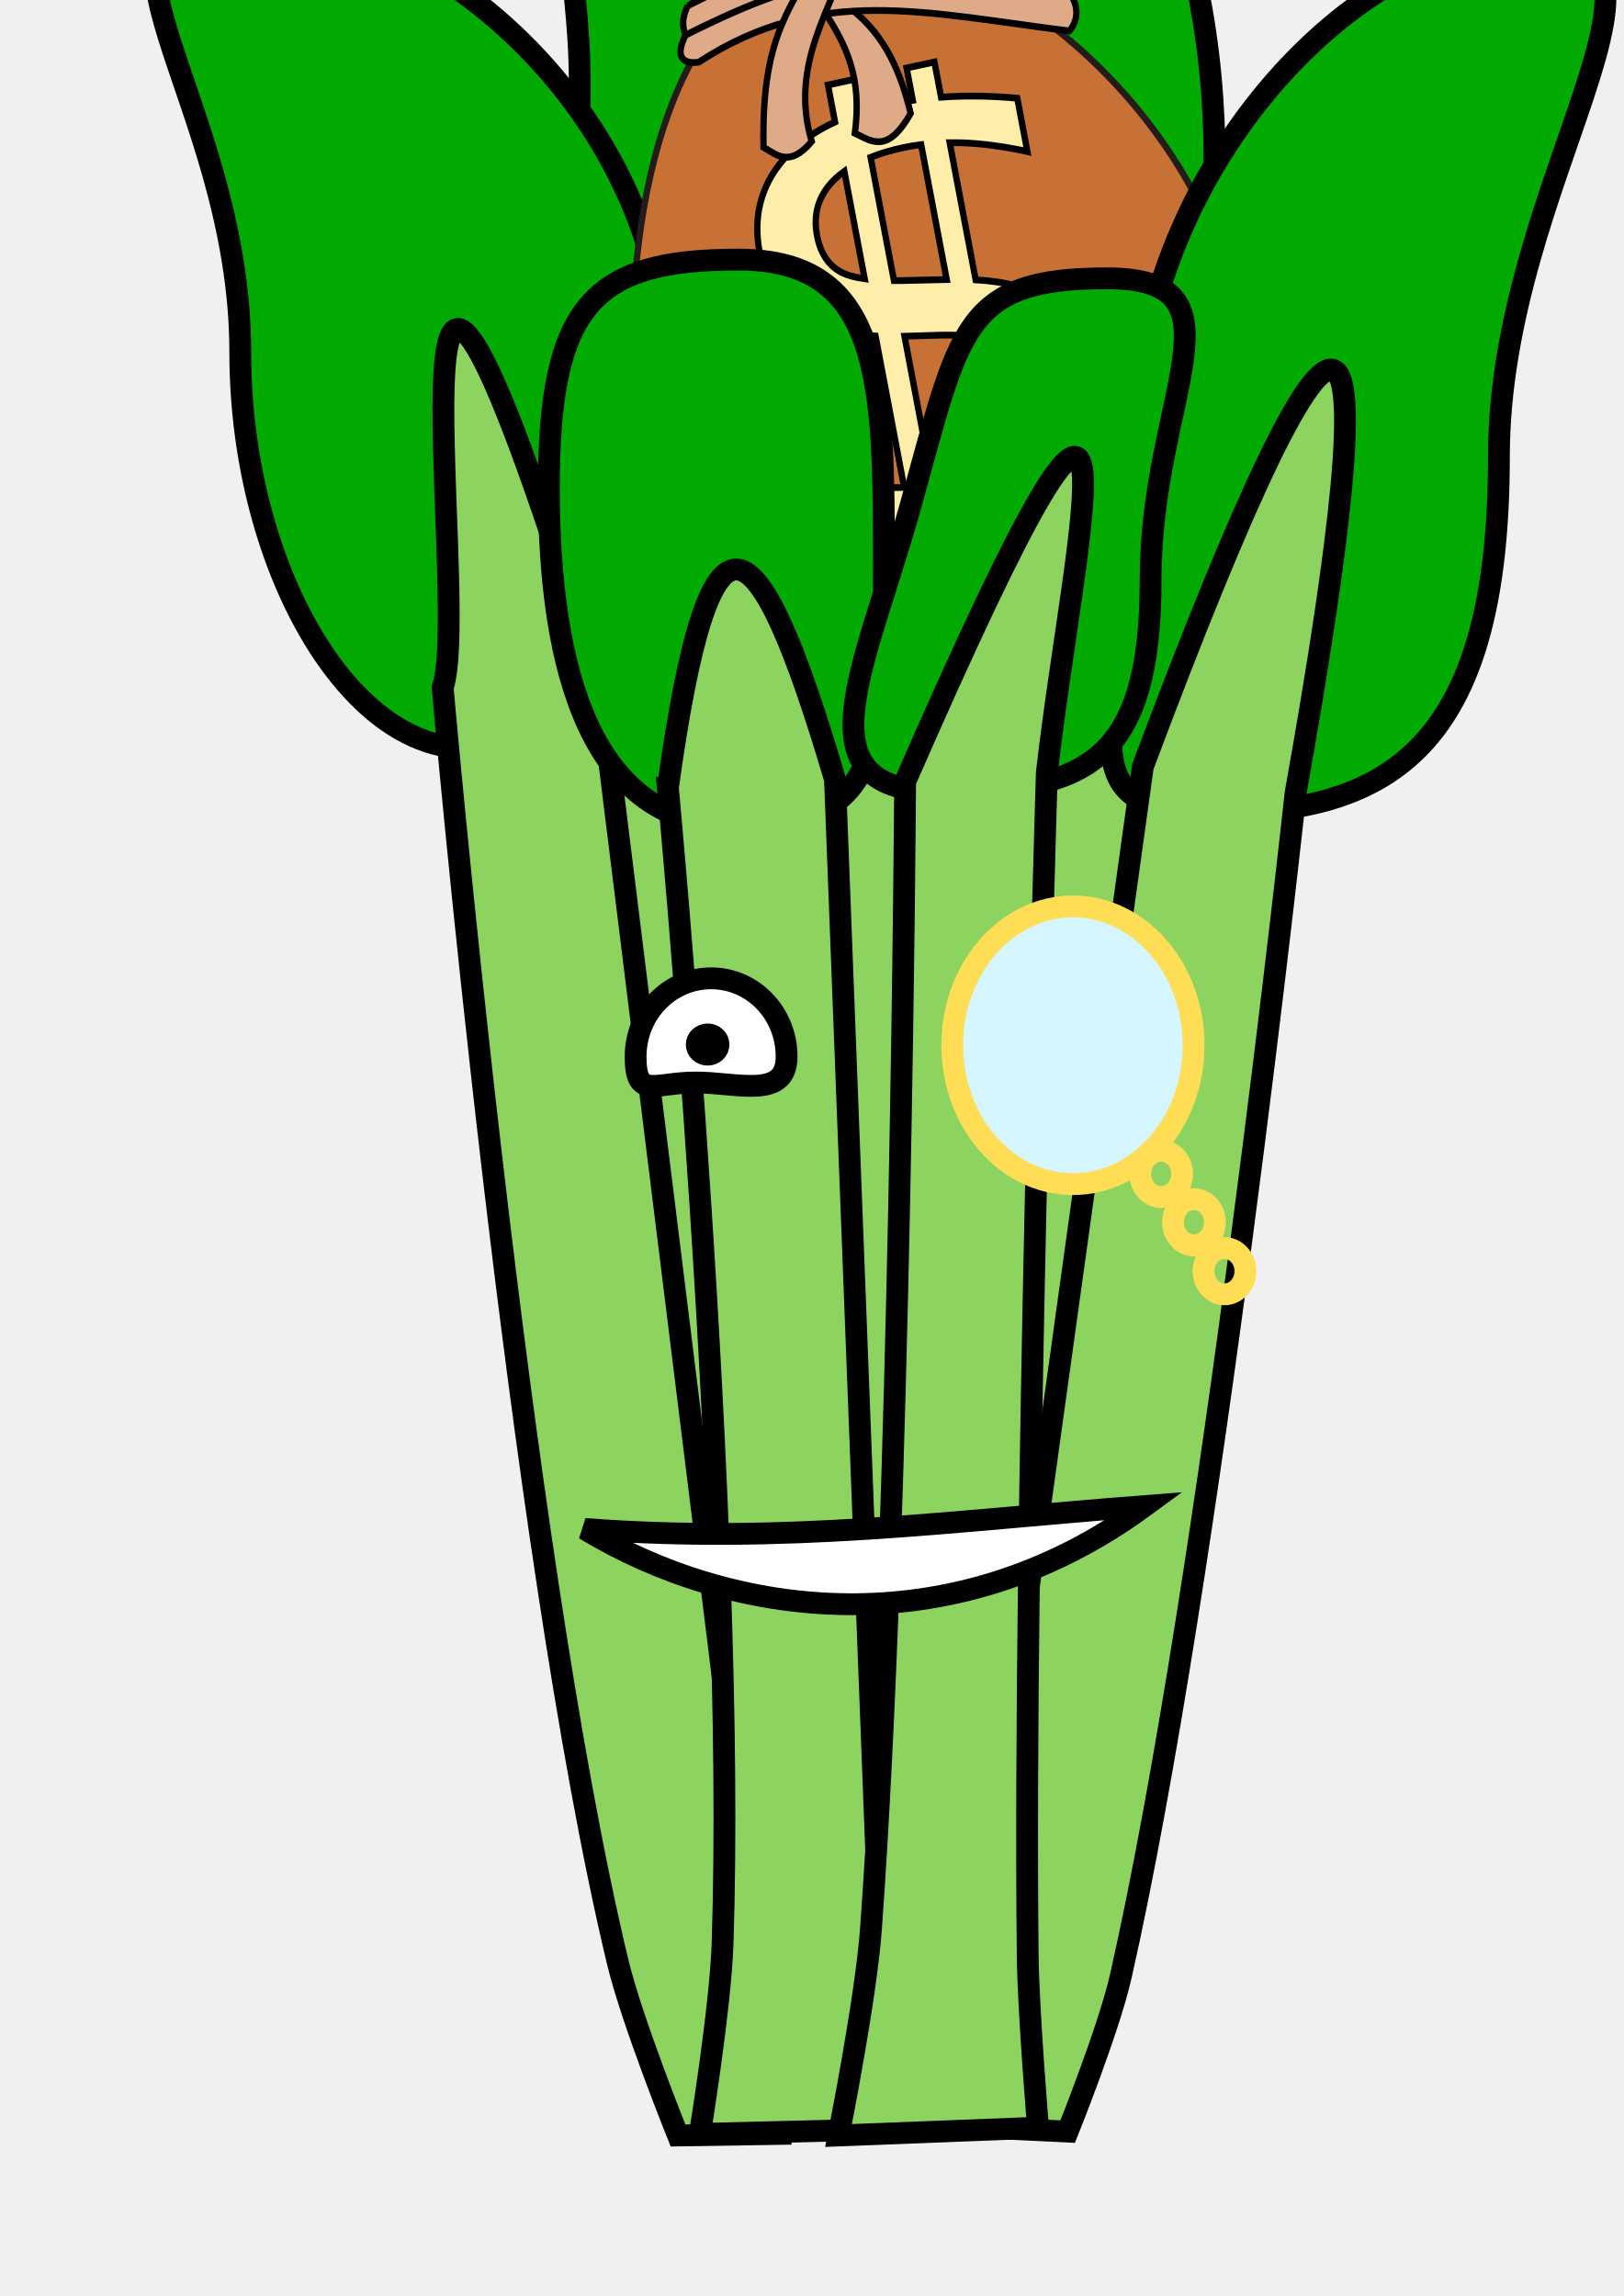
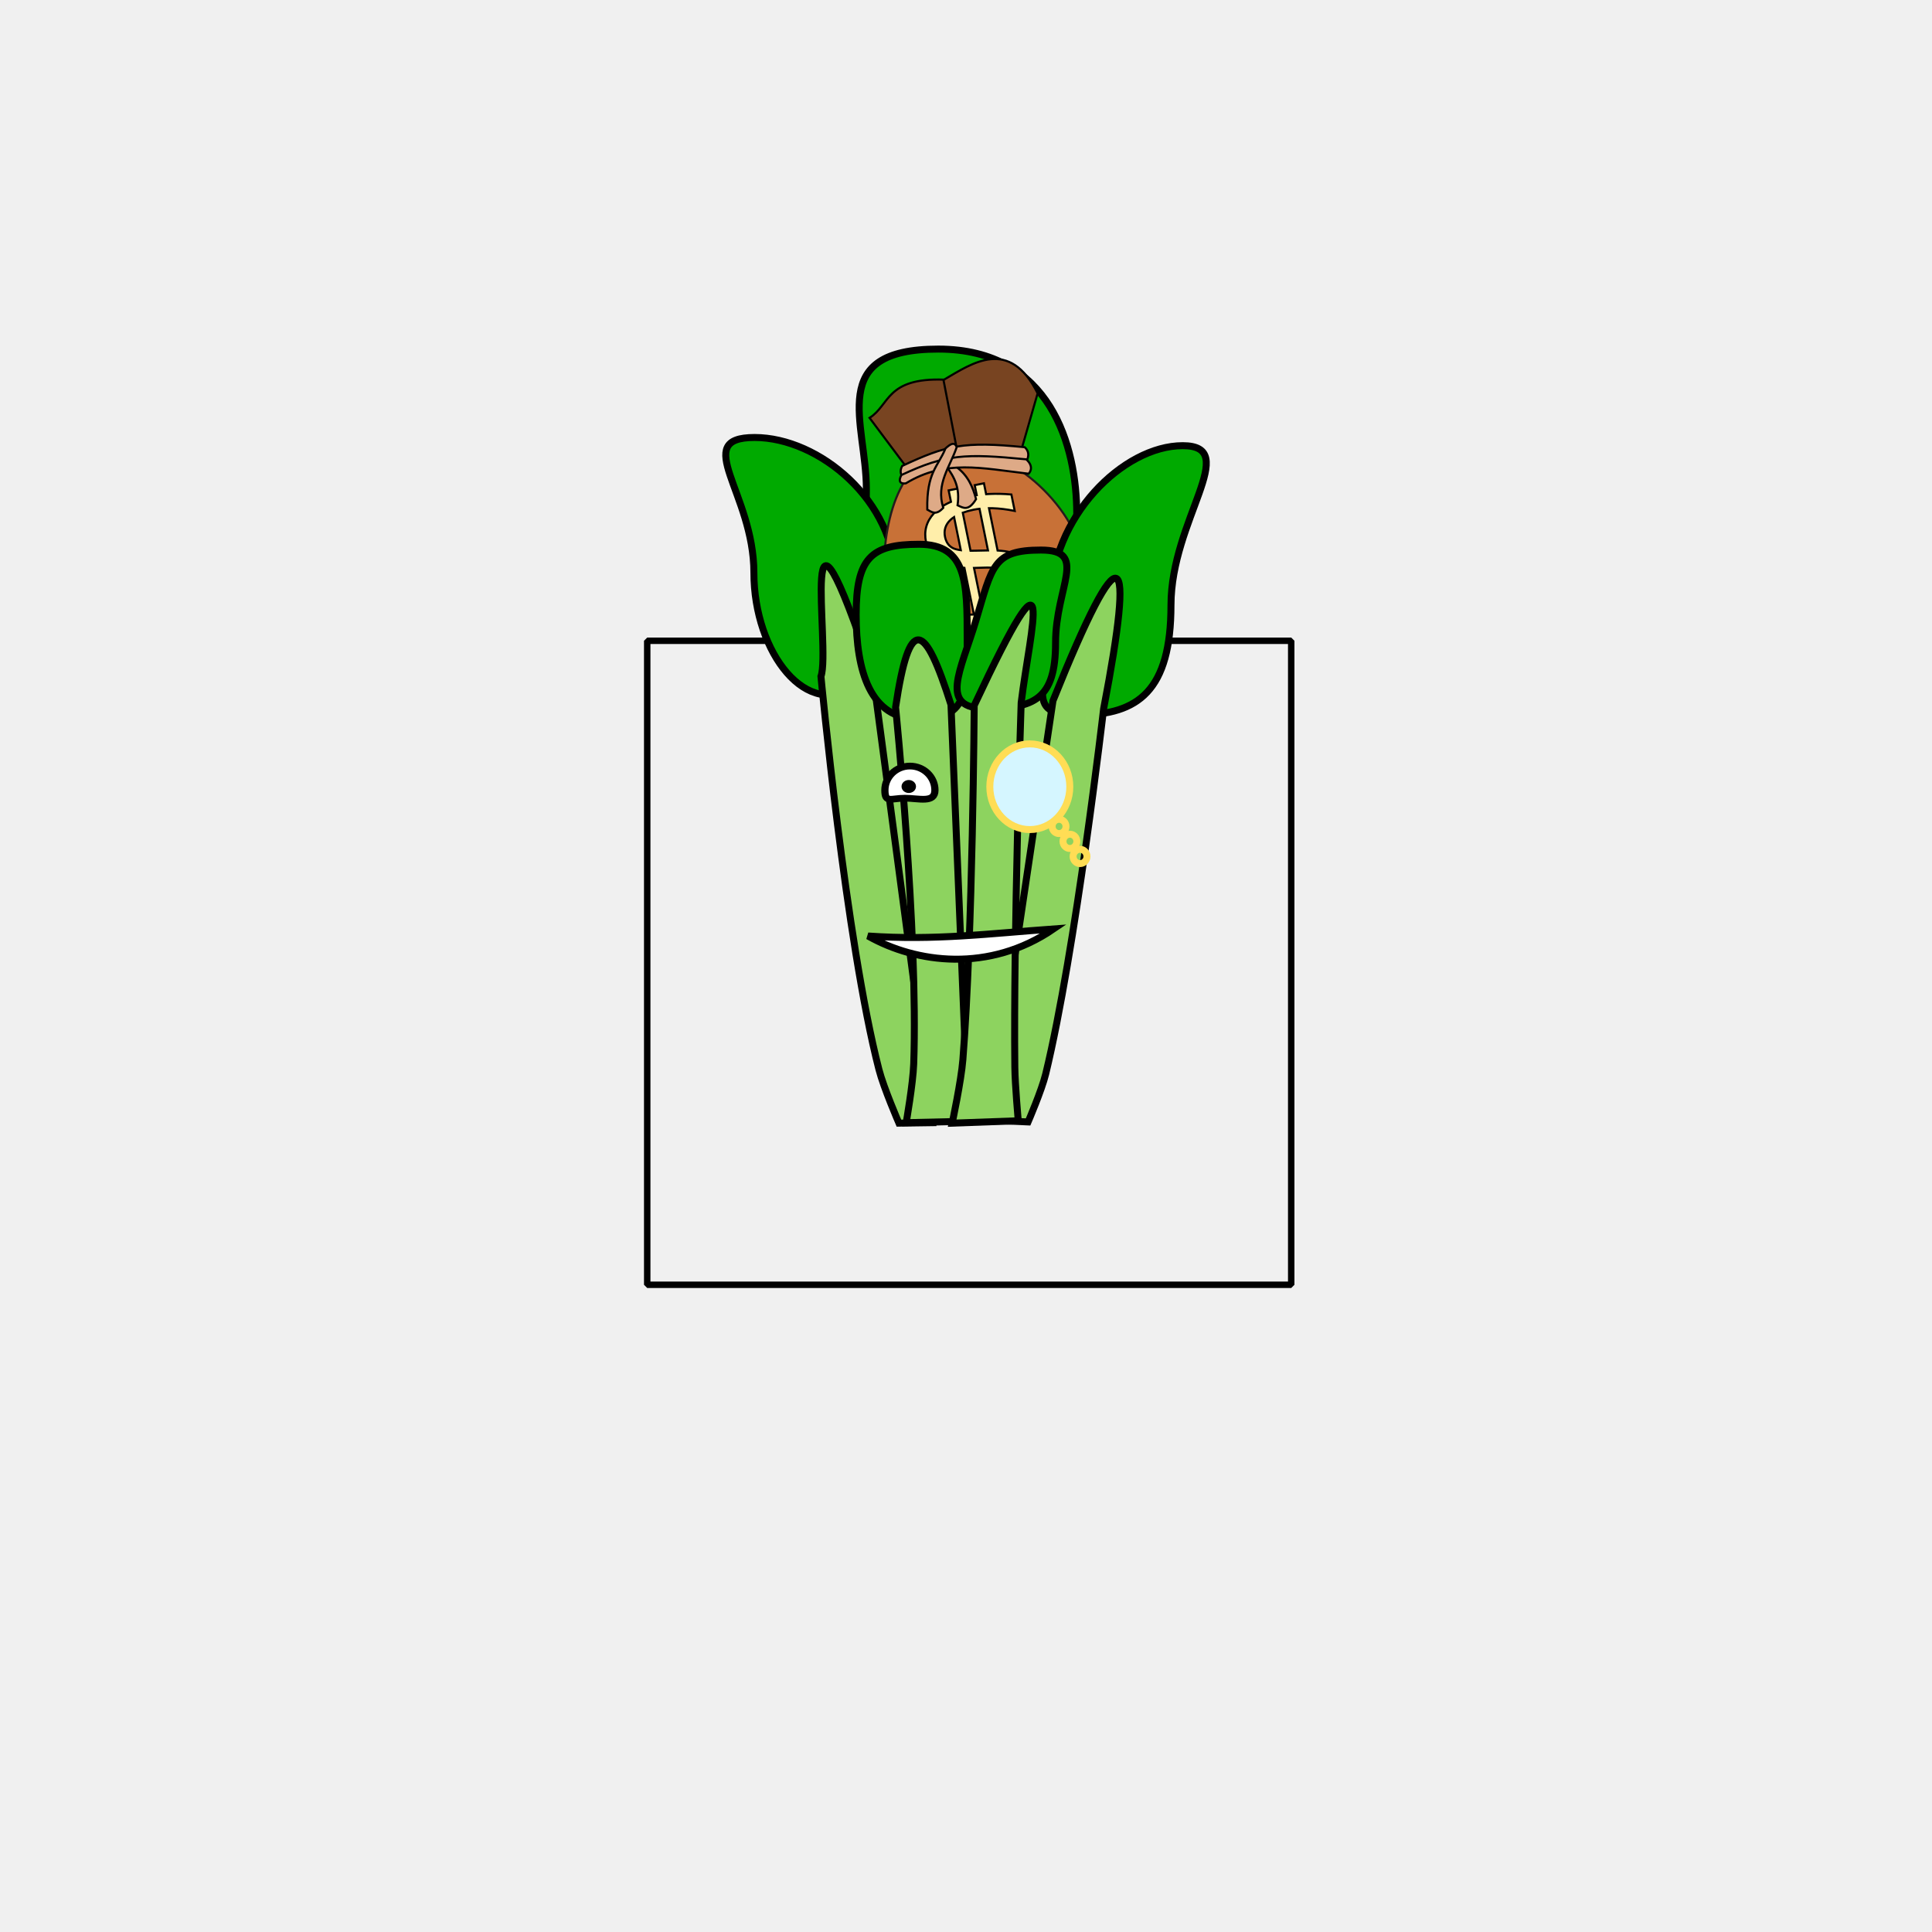
- <svg xmlns="http://www.w3.org/2000/svg" width="210mm" height="297mm" viewBox="0 0 744.094 1052.362" id="svg4166" version="1.1">
+ <svg xmlns="http://www.w3.org/2000/svg" width="300" height="300" viewBox="0 0 300 300" id="svg4166" version="1.1">
  <defs id="defs4168" />
-   <g id="layer1">
-     <path style="fill:#8dd35f;fill-rule:evenodd;stroke:#000000;stroke-width:1px;stroke-linecap:butt;stroke-linejoin:miter;stroke-opacity:1;fill-opacity:1" d="m 233.345,266.464 335.371,36.365 -73.741,482.853 -174.756,-8.081 z" id="path4868" />
-     <path style="fill:#00aa00;fill-opacity:1;stroke:#000000;stroke-width:10;stroke-linejoin:bevel;stroke-miterlimit:4;stroke-dasharray:none;stroke-opacity:1" d="m 556.594,73.524 c 0,98.747 4.913,75.761 -151.018,75.761 -155.931,0 -139.906,-13.38 -139.906,-112.127 0,-98.747 -56.431,-208.091 99.5,-208.091 155.931,0 191.424,145.71 191.424,244.457 z" id="path4835" />
-     <path style="fill:#00aa00;fill-opacity:1;stroke:#000000;stroke-width:10;stroke-linejoin:bevel;stroke-miterlimit:4;stroke-dasharray:none;stroke-opacity:1" d="m 306.076,173.529 c 0,118.831 -2.02,112.632 -52.528,153.543 -69.363,56.184 -143.442,-46.834 -143.442,-165.665 0,-118.831 -88.253,-201.02 1.01,-201.02 89.263,0 194.959,94.311 194.959,213.142 z" id="path4829" />
-     <path style="fill:#c6e9af;fill-rule:evenodd;stroke:#000000;stroke-width:1px;stroke-linecap:butt;stroke-linejoin:miter;stroke-opacity:1" d="m 288.571,918.791 c 28.752,16.35 45.693,9.936 62.5,6.071 l 5.714,53.571 -46.071,1.071 z" id="path4722" />
-     <path style="fill:#c6e9af;fill-rule:evenodd;stroke:#000000;stroke-width:1px;stroke-linecap:butt;stroke-linejoin:miter;stroke-opacity:1" d="m 329.286,913.076 c 30.913,6.541 57.776,1.549 83.929,-12.857 l 0,75.714 -92.143,2.143 z" id="path4724" />
-     <path style="fill:#c6e9af;fill-rule:evenodd;stroke:#000000;stroke-width:1px;stroke-linecap:butt;stroke-linejoin:miter;stroke-opacity:1" d="m 461.786,914.148 c 14.12,5.221 27.043,18.721 45.714,13.929 l -18.571,48.929 -29.286,-1.786 z" id="path4728" />
-     <path style="fill:#c6e9af;fill-rule:evenodd;stroke:#000000;stroke-width:1px;stroke-linecap:butt;stroke-linejoin:miter;stroke-opacity:1" d="m 394.643,917.719 c 25.564,1.772 45.807,11.236 77.5,2.5 l 3.929,53.929 -93.214,4.286 z" id="path4726" />
-     <path style="fill:#c87137;fill-rule:evenodd;stroke:#000000;stroke-width:1px;stroke-linecap:butt;stroke-linejoin:miter;stroke-opacity:1" d="m 309.643,976.648 c 59.947,-1.071 120.176,-2.143 181.071,-3.214 l -2.857,6.071 c -57.055,0.782 -116.281,0.635 -177.143,1.429 z" id="path4730" />
-     <g id="g4819" transform="matrix(0.8457126,0,0,0.9032082,116.1456,17.21804)" style="stroke-width:3.433;stroke-miterlimit:4;stroke-dasharray:none">
-       <path id="path4732" d="m 533.302,158.134 c 0,90.755 -73.727,128.733 -167.873,128.733 -94.145,0 -160.095,-39.164 -160.095,-129.919 0,-90.755 29.653,-201.108 123.798,-201.108 94.145,0 204.169,111.539 204.169,202.294 z" style="fill:#c87137;fill-opacity:1;stroke:#241c1c;stroke-width:3.433;stroke-linejoin:bevel;stroke-miterlimit:4;stroke-dasharray:none;stroke-opacity:1" />
-       <path id="path4735" d="M 250.404,-3.341 182.001,-95.179 c 33.21,-20.971 26.666,-66.241 121.853,-62.883 46.204,-27.182 106.792,-70.022 152.965,22.543 L 422.199,-14.451 c -40.703,-11.674 -72.224,-26.493 -92.353,-10.246 -18.929,-4.791 -28.213,5.617 -79.441,21.357 z" style="fill:#784421;fill-rule:evenodd;stroke:#000000;stroke-width:3.433;stroke-linecap:butt;stroke-linejoin:miter;stroke-miterlimit:4;stroke-dasharray:none;stroke-opacity:1" />
-       <path id="path4737" d="m 302.558,-159.248 25.454,132.525" style="fill:none;fill-rule:evenodd;stroke:#000000;stroke-width:3.433;stroke-linecap:butt;stroke-linejoin:miter;stroke-opacity:1;stroke-miterlimit:4;stroke-dasharray:none" />
-       <path id="path4739" d="m 235.334,-16.129 c 72.71,-34.254 100.371,-40.672 200.43,-30.824 14.735,13.531 -3.458,31.628 -3.458,31.628 -78.538,-10.307 -123.931,-29.438 -187.898,22.925 0,0 -17.998,-6.851 -9.074,-23.73 z" style="fill:#deaa87;fill-rule:evenodd;stroke:#000000;stroke-width:3.433;stroke-linecap:butt;stroke-linejoin:miter;stroke-miterlimit:4;stroke-dasharray:none;stroke-opacity:1" />
-       <path id="text4780" d="m 369.008,12.402 -15.066,3.045 3.312,16.381 c -4.516,0.618 -8.972,1.364 -13.363,2.252 -4.968,1.005 -9.68,2.174 -14.15,3.494 l -3.348,-16.557 -15.066,3.047 3.795,18.771 c -11.447,4.967 -20.752,11.293 -27.891,18.992 -12.29,13.345 -16.604,29.078 -12.939,47.199 3.165,15.65 10.868,26.81 23.107,33.48 9.561,5.211 22.801,8.188 39.688,8.953 l 15.533,76.818 c -4.691,0.166 -9.456,0.111 -14.297,-0.164 -12.872,-0.732 -26.317,-2.967 -40.336,-6.705 l 5.773,28.555 c 14.13,1.62 27.582,2.282 40.354,1.986 4.503,-0.111 8.881,-0.346 13.152,-0.689 l 4.055,20.053 15.068,-3.047 -3.805,-18.816 c 2.479,-0.393 4.923,-0.822 7.312,-1.305 7.187,-1.453 13.876,-3.135 20.078,-5.039 l 3.961,19.59 15.066,-3.047 -4.416,-21.844 c 11.861,-5.044 21.338,-11.179 28.396,-18.422 13.052,-13.309 17.571,-29.894 13.555,-49.754 -3.368,-16.657 -11.645,-28.796 -24.832,-36.418 -10.127,-5.978 -23.586,-9.395 -40.348,-10.275 L 377.285,53.336 c 2.012,-0.018 4.038,-0.009 6.092,0.053 11.066,0.335 23.065,1.815 35.996,4.439 L 413.904,30.783 c -12.513,-1.09 -24.591,-1.363 -36.234,-0.818 -1.693,0.079 -3.374,0.183 -5.051,0.297 l -3.611,-17.859 z m -7.207,41.914 13.85,68.494 -19.561,0.4 c -3.194,0.115 -6.155,0.142 -9.006,0.129 L 334.43,60.76 c 5.214,-1.94 11.072,-3.57 17.586,-4.887 3.195,-0.646 6.461,-1.156 9.785,-1.557 z m -41.613,13.572 11.025,54.529 c -5.189,-0.694 -9.353,-1.768 -12.49,-3.227 -7.056,-3.432 -11.5,-9.678 -13.332,-18.738 -2.184,-10.8 0.742,-20.062 8.777,-27.783 1.786,-1.699 3.802,-3.288 6.02,-4.781 z m 54.766,83.086 c 2.222,-0.013 4.353,0.023 6.412,0.1 l 13.918,68.828 c -5.83,2.305 -12.468,4.218 -19.939,5.729 -2.417,0.489 -4.861,0.896 -7.322,1.254 l -15.23,-75.312 19.111,-0.551 c 1.033,-0.024 2.051,-0.041 3.051,-0.047 z m 22.467,1.939 c 4.442,0.957 8.25,2.263 11.406,3.93 8.192,4.25 13.304,11.409 15.34,21.477 2.332,11.532 -0.741,21.393 -9.221,29.586 -1.65,1.594 -3.485,3.098 -5.492,4.52 l -12.033,-59.512 z" style="font-style:normal;font-weight:normal;font-size:305.176px;line-height:125%;font-family:sans-serif;letter-spacing:0px;word-spacing:0px;fill:#ffeeaa;fill-opacity:1;stroke:#000000;stroke-width:3.433;stroke-linecap:butt;stroke-linejoin:miter;stroke-opacity:1;stroke-miterlimit:4;stroke-dasharray:none" />
-       <path id="path4760" d="m 324.061,-14.374 c 18.615,13.664 26.811,32.529 32.082,52.855 -12.566,20.779 -21.222,14.121 -30.249,10.068 3.756,-27.182 -3.174,-44.562 -20.624,-67.117 z" style="fill:#deaa87;fill-rule:evenodd;stroke:#000000;stroke-width:3.433;stroke-linecap:butt;stroke-linejoin:miter;stroke-miterlimit:4;stroke-dasharray:none;stroke-opacity:1" />
-       <path style="fill:#deaa87;fill-rule:evenodd;stroke:#000000;stroke-width:3.433;stroke-linecap:butt;stroke-linejoin:miter;stroke-miterlimit:4;stroke-dasharray:none;stroke-opacity:1" d="M 234.124,-1.217 C 306.834,-35.472 338.161,-36.856 438.22,-27.007 452.955,-13.476 442.096,-3.35 442.096,-3.35 363.645,-12.539 306.329,-27.136 241.365,12.445 c 0,0 -16.165,3.217 -7.241,-13.662 z" id="path4756" />
-       <path id="path4758" d="m 324.519,-47.094 c -3.693,-8.999 -9.751,-5.683 -18.333,2.097 -12.056,29.93 -31.098,39.148 -29.791,100.676 7.359,3.961 14.066,10.308 26.124,-2.936 -12.482,-39.324 11.191,-67.618 21.999,-99.837 z" style="fill:#deaa87;fill-rule:evenodd;stroke:#000000;stroke-width:3.433;stroke-linecap:butt;stroke-linejoin:miter;stroke-miterlimit:4;stroke-dasharray:none;stroke-opacity:1" />
+   <g id="layer8" style="display:inline">
+     <rect style="fill:none;fill-opacity:1;stroke:#000000;stroke-width:1;stroke-linejoin:bevel;stroke-miterlimit:4;stroke-dasharray:none;stroke-opacity:1" id="rect15863" width="100" height="100" x="100.5" y="851.862" transform="translate(0,-752.3622)" />
+   </g>
+   <g id="layer1" transform="translate(0,-752.3622)">
+     <g id="g15867" transform="translate(-2.746064,0)">
+       <path id="path4868" d="m 133.648,852.295 37.657,3.802 -8.28,50.48 -19.622,-0.845 z" style="fill:#8dd35f;fill-opacity:1;fill-rule:evenodd;stroke:#000000;stroke-width:0.108px;stroke-linecap:butt;stroke-linejoin:miter;stroke-opacity:1" />
+       <path id="path4835" d="m 169.943,832.124 c 0,10.324 0.552,7.921 -16.957,7.921 -17.508,0 -15.709,-1.399 -15.709,-11.722 0,-10.324 -6.336,-21.755 11.172,-21.755 17.508,0 21.494,15.233 21.494,25.557 z" style="fill:#00aa00;fill-opacity:1;stroke:#000000;stroke-width:1.083;stroke-linejoin:bevel;stroke-miterlimit:4;stroke-dasharray:none;stroke-opacity:1" />
+       <path id="path4829" d="m 141.815,842.579 c 0,12.423 -0.227,11.775 -5.898,16.052 -7.788,5.874 -16.106,-4.896 -16.106,-17.32 0,-12.423 -9.909,-21.016 0.113,-21.016 10.023,0 21.891,9.86 21.891,22.283 z" style="fill:#00aa00;fill-opacity:1;stroke:#000000;stroke-width:1.083;stroke-linejoin:bevel;stroke-miterlimit:4;stroke-dasharray:none;stroke-opacity:1" />
+       <path id="path4722" d="m 139.849,920.493 c 3.228,1.709 5.131,1.039 7.018,0.635 l 0.642,5.601 -5.173,0.112 z" style="fill:#c6e9af;fill-rule:evenodd;stroke:#000000;stroke-width:0.108px;stroke-linecap:butt;stroke-linejoin:miter;stroke-opacity:1" />
+       <path id="path4724" d="m 144.421,919.895 c 3.471,0.684 6.487,0.162 9.424,-1.344 l 0,7.916 -10.346,0.224 z" style="fill:#c6e9af;fill-rule:evenodd;stroke:#000000;stroke-width:0.108px;stroke-linecap:butt;stroke-linejoin:miter;stroke-opacity:1" />
+       <path id="path4728" d="m 159.298,920.007 c 1.585,0.546 3.036,1.957 5.133,1.456 l -2.085,5.115 -3.288,-0.187 z" style="fill:#c6e9af;fill-rule:evenodd;stroke:#000000;stroke-width:0.108px;stroke-linecap:butt;stroke-linejoin:miter;stroke-opacity:1" />
+       <path id="path4726" d="m 151.759,920.381 c 2.87,0.185 5.143,1.175 8.702,0.261 l 0.441,5.638 -10.466,0.448 z" style="fill:#c6e9af;fill-rule:evenodd;stroke:#000000;stroke-width:0.108px;stroke-linecap:butt;stroke-linejoin:miter;stroke-opacity:1" />
+       <path id="path4730" d="m 142.215,926.541 c 6.731,-0.112 13.494,-0.224 20.331,-0.336 l -0.321,0.635 c -6.406,0.082 -13.056,0.066 -19.89,0.149 z" style="fill:#c87137;fill-rule:evenodd;stroke:#000000;stroke-width:0.108px;stroke-linecap:butt;stroke-linejoin:miter;stroke-opacity:1" />
+       <g style="stroke-width:3.433;stroke-miterlimit:4;stroke-dasharray:none" transform="matrix(0.09495941,0,0,0.09442646,120.4885,826.2371)" id="g4819">
+         <path style="fill:#c87137;fill-opacity:1;stroke:#241c1c;stroke-width:3.433;stroke-linejoin:bevel;stroke-miterlimit:4;stroke-dasharray:none;stroke-opacity:1" d="m 533.302,158.134 c 0,90.755 -73.727,128.733 -167.873,128.733 -94.145,0 -160.095,-39.164 -160.095,-129.919 0,-90.755 29.653,-201.108 123.798,-201.108 94.145,0 204.169,111.539 204.169,202.294 z" id="path4732" />
+         <path style="fill:#784421;fill-rule:evenodd;stroke:#000000;stroke-width:3.433;stroke-linecap:butt;stroke-linejoin:miter;stroke-miterlimit:4;stroke-dasharray:none;stroke-opacity:1" d="M 250.404,-3.341 182.001,-95.179 c 33.21,-20.971 26.666,-66.241 121.853,-62.883 46.204,-27.182 106.792,-70.022 152.965,22.543 L 422.199,-14.451 c -40.703,-11.674 -72.224,-26.493 -92.353,-10.246 -18.929,-4.791 -28.213,5.617 -79.441,21.357 z" id="path4735" />
+         <path style="fill:none;fill-rule:evenodd;stroke:#000000;stroke-width:3.433;stroke-linecap:butt;stroke-linejoin:miter;stroke-miterlimit:4;stroke-dasharray:none;stroke-opacity:1" d="m 302.558,-159.248 25.454,132.525" id="path4737" />
+         <path style="fill:#deaa87;fill-rule:evenodd;stroke:#000000;stroke-width:3.433;stroke-linecap:butt;stroke-linejoin:miter;stroke-miterlimit:4;stroke-dasharray:none;stroke-opacity:1" d="m 235.334,-16.129 c 72.71,-34.254 100.371,-40.672 200.43,-30.824 14.735,13.531 -3.458,31.628 -3.458,31.628 -78.538,-10.307 -123.931,-29.438 -187.898,22.925 0,0 -17.998,-6.851 -9.074,-23.73 z" id="path4739" />
+         <path style="font-style:normal;font-weight:normal;font-size:305.176px;line-height:125%;font-family:sans-serif;letter-spacing:0px;word-spacing:0px;fill:#ffeeaa;fill-opacity:1;stroke:#000000;stroke-width:3.433;stroke-linecap:butt;stroke-linejoin:miter;stroke-miterlimit:4;stroke-dasharray:none;stroke-opacity:1" d="m 369.008,12.402 -15.066,3.045 3.312,16.381 c -4.516,0.618 -8.972,1.364 -13.363,2.252 -4.968,1.005 -9.68,2.174 -14.15,3.494 l -3.348,-16.557 -15.066,3.047 3.795,18.771 c -11.447,4.967 -20.752,11.293 -27.891,18.992 -12.29,13.345 -16.604,29.078 -12.939,47.199 3.165,15.65 10.868,26.81 23.107,33.48 9.561,5.211 22.801,8.188 39.688,8.953 l 15.533,76.818 c -4.691,0.166 -9.456,0.111 -14.297,-0.164 -12.872,-0.732 -26.317,-2.967 -40.336,-6.705 l 5.773,28.555 c 14.13,1.62 27.582,2.282 40.354,1.986 4.503,-0.111 8.881,-0.346 13.152,-0.689 l 4.055,20.053 15.068,-3.047 -3.805,-18.816 c 2.479,-0.393 4.923,-0.822 7.312,-1.305 7.187,-1.453 13.876,-3.135 20.078,-5.039 l 3.961,19.59 15.066,-3.047 -4.416,-21.844 c 11.861,-5.044 21.338,-11.179 28.396,-18.422 13.052,-13.309 17.571,-29.894 13.555,-49.754 -3.368,-16.657 -11.645,-28.796 -24.832,-36.418 -10.127,-5.978 -23.586,-9.395 -40.348,-10.275 L 377.285,53.336 c 2.012,-0.018 4.038,-0.009 6.092,0.053 11.066,0.335 23.065,1.815 35.996,4.439 L 413.904,30.783 c -12.513,-1.09 -24.591,-1.363 -36.234,-0.818 -1.693,0.079 -3.374,0.183 -5.051,0.297 l -3.611,-17.859 z m -7.207,41.914 13.85,68.494 -19.561,0.4 c -3.194,0.115 -6.155,0.142 -9.006,0.129 L 334.43,60.76 c 5.214,-1.94 11.072,-3.57 17.586,-4.887 3.195,-0.646 6.461,-1.156 9.785,-1.557 z m -41.613,13.572 11.025,54.529 c -5.189,-0.694 -9.353,-1.768 -12.49,-3.227 -7.056,-3.432 -11.5,-9.678 -13.332,-18.738 -2.184,-10.8 0.742,-20.062 8.777,-27.783 1.786,-1.699 3.802,-3.288 6.02,-4.781 z m 54.766,83.086 c 2.222,-0.013 4.353,0.023 6.412,0.1 l 13.918,68.828 c -5.83,2.305 -12.468,4.218 -19.939,5.729 -2.417,0.489 -4.861,0.896 -7.322,1.254 l -15.23,-75.312 19.111,-0.551 c 1.033,-0.024 2.051,-0.041 3.051,-0.047 z m 22.467,1.939 c 4.442,0.957 8.25,2.263 11.406,3.93 8.192,4.25 13.304,11.409 15.34,21.477 2.332,11.532 -0.741,21.393 -9.221,29.586 -1.65,1.594 -3.485,3.098 -5.492,4.52 l -12.033,-59.512 z" id="text4780" />
+         <path style="fill:#deaa87;fill-rule:evenodd;stroke:#000000;stroke-width:3.433;stroke-linecap:butt;stroke-linejoin:miter;stroke-miterlimit:4;stroke-dasharray:none;stroke-opacity:1" d="m 324.061,-14.374 c 18.615,13.664 26.811,32.529 32.082,52.855 -12.566,20.779 -21.222,14.121 -30.249,10.068 3.756,-27.182 -3.174,-44.562 -20.624,-67.117 z" id="path4760" />
+         <path id="path4756" d="M 234.124,-1.217 C 306.834,-35.472 338.161,-36.856 438.22,-27.007 452.955,-13.476 442.096,-3.35 442.096,-3.35 363.645,-12.539 306.329,-27.136 241.365,12.445 c 0,0 -16.165,3.217 -7.241,-13.662 z" style="fill:#deaa87;fill-rule:evenodd;stroke:#000000;stroke-width:3.433;stroke-linecap:butt;stroke-linejoin:miter;stroke-miterlimit:4;stroke-dasharray:none;stroke-opacity:1" />
+         <path style="fill:#deaa87;fill-rule:evenodd;stroke:#000000;stroke-width:3.433;stroke-linecap:butt;stroke-linejoin:miter;stroke-miterlimit:4;stroke-dasharray:none;stroke-opacity:1" d="m 324.519,-47.094 c -3.693,-8.999 -9.751,-5.683 -18.333,2.097 -12.056,29.93 -31.098,39.148 -29.791,100.676 7.359,3.961 14.066,10.308 26.124,-2.936 -12.482,-39.324 11.191,-67.618 21.999,-99.837 z" id="path4758" />
+       </g>
+       <path id="path4831" d="m 184.575,846.328 c 0,13.269 -5.083,17.056 -14.291,17.056 -9.208,0 -4.423,-4.209 -4.423,-17.478 0,-13.269 11.321,-24.342 20.53,-24.342 9.208,0 -1.815,11.496 -1.815,24.765 z" style="fill:#00aa00;fill-opacity:1;stroke:#000000;stroke-width:1.083;stroke-linejoin:bevel;stroke-miterlimit:4;stroke-dasharray:none;stroke-opacity:1" />
+       <path id="path4714" d="m 156.531,926.317 9.722,-65.145 c 10.833,-26.929 12.748,-24.161 7.86,1.269 0,0 -4.348,37.581 -8.992,56.688 -0.622,2.559 -2.735,7.448 -2.735,7.448 z m -14.196,0.448 c 0,0 -2.369,-5.464 -3.105,-8.319 -5.147,-19.976 -9.006,-61.054 -9.006,-61.054 1.586,-4.308 -4.02,-36.433 8.1,0 l 9.223,69.299 z" style="fill:#8dd35f;fill-rule:evenodd;stroke:#000000;stroke-width:1.083;stroke-linecap:butt;stroke-linejoin:miter;stroke-miterlimit:4;stroke-dasharray:none;stroke-opacity:1" />
+       <path id="path4833" d="m 152.93,851.608 c 0,8.778 -0.145,12.409 -7.599,12.409 -7.454,0 -9.641,-7.433 -9.641,-16.211 0,-8.778 2.3,-10.93 9.754,-10.93 7.454,0 7.486,5.954 7.486,14.732 z" style="fill:#00aa00;fill-opacity:1;stroke:#000000;stroke-width:1.083;stroke-linejoin:bevel;stroke-miterlimit:4;stroke-dasharray:none;stroke-opacity:1" />
+       <path id="path4716" d="m 141.813,862.186 c 2.173,-14.565 4.538,-13.192 8.6,-0.399 l 2.669,64.68 -9.624,0.224 c 0,0 1.061,-6.055 1.169,-9.113 0.724,-20.453 -2.814,-55.392 -2.814,-55.392 z" style="fill:#8dd35f;fill-rule:evenodd;stroke:#000000;stroke-width:1.083;stroke-linecap:butt;stroke-linejoin:miter;stroke-miterlimit:4;stroke-dasharray:none;stroke-opacity:1" />
+       <path id="path4833-1" d="m 166.654,852.189 c 0,8.778 -3.321,10.191 -10.775,10.191 -7.454,0 -3.97,-5.743 -1.588,-13.676 2.538,-8.454 2.64,-10.93 10.095,-10.93 7.454,0 2.268,5.637 2.268,14.415 z" style="fill:#00aa00;fill-opacity:1;stroke:#000000;stroke-width:1.083;stroke-linejoin:bevel;stroke-miterlimit:4;stroke-dasharray:none;stroke-opacity:1" />
+       <path id="path4718" d="m 154.021,861.897 c 13.129,-27.985 8.704,-11.971 7.292,-0.422 0,0 -1.218,36.572 -0.984,56.621 0.032,2.77 0.534,8.297 0.534,8.297 l -10.266,0.373 c 0,0 1.403,-6.54 1.664,-9.857 1.539,-19.588 1.761,-55.012 1.761,-55.012 z" style="fill:#8dd35f;fill-rule:evenodd;stroke:#000000;stroke-width:1.083;stroke-linecap:butt;stroke-linejoin:miter;stroke-miterlimit:4;stroke-dasharray:none;stroke-opacity:1" />
+       <path id="path4872" d="m 137.534,897.703 c 7.495,4.237 18.804,5.737 28.814,-1.098 -10.092,0.723 -18.404,1.819 -28.814,1.098 z" style="fill:#ffffff;fill-rule:evenodd;stroke:#000000;stroke-width:1.083;stroke-linecap:butt;stroke-linejoin:miter;stroke-miterlimit:4;stroke-dasharray:none;stroke-opacity:1" />
+       <g transform="matrix(0.1122833,0,0,0.1045456,109.1315,825.9272)" id="g4931">
+         <path style="fill:#ffffff;fill-opacity:1;stroke:#000000;stroke-width:10;stroke-linejoin:bevel;stroke-miterlimit:4;stroke-dasharray:none;stroke-opacity:1" d="m 345.472,470.009 c 0,19.805 -22.51,11.892 -41.618,11.892 -19.108,0 -27.577,7.914 -27.577,-11.892 0,-19.805 15.49,-35.86 34.598,-35.86 19.108,0 34.598,16.055 34.598,35.86 z" id="path4874" />
+         <ellipse style="fill:#ffffff;fill-opacity:1;stroke:#000000;stroke-width:10;stroke-linejoin:bevel;stroke-miterlimit:4;stroke-dasharray:none;stroke-opacity:1" id="path4892-6" cx="309.286" cy="464.505" rx="5" ry="4.643" />
+       </g>
+       <g transform="matrix(0.1122833,0,0,0.1045456,109.1315,826.4533)" id="g4927">
+         <path style="fill:#ffffff;fill-opacity:1;stroke:#000000;stroke-width:10;stroke-linejoin:bevel;stroke-miterlimit:4;stroke-dasharray:none;stroke-opacity:1" d="m 434.688,464.977 c 0,19.805 22.51,11.892 41.618,11.892 19.108,0 27.577,7.914 27.577,-11.892 0,-19.805 -15.49,-35.86 -34.598,-35.86 -19.108,0 -34.598,16.055 -34.598,35.86 z" id="path4874-1" />
+         <ellipse style="fill:#ffffff;fill-opacity:1;stroke:#000000;stroke-width:10;stroke-linejoin:bevel;stroke-miterlimit:4;stroke-dasharray:none;stroke-opacity:1" id="path4892-6-1" cx="-470.874" cy="459.473" rx="5" ry="4.643" transform="scale(-1,1)" />
+       </g>
+       <ellipse ry="6.653" rx="6.21" cy="874.525" cx="162.656" id="path4937" style="fill:#d5f6ff;fill-opacity:1;stroke:#ffdd55;stroke-width:1.083;stroke-linejoin:bevel;stroke-miterlimit:4;stroke-dasharray:none;stroke-opacity:1" />
+       <ellipse ry="1.109" rx="1.078" cy="885.35" cx="170.454" id="path4943" style="fill:none;fill-opacity:1;stroke:#ffdd55;stroke-width:1.083;stroke-linejoin:bevel;stroke-miterlimit:4;stroke-dasharray:none;stroke-opacity:1" />
+       <ellipse ry="1.109" rx="1.078" cy="883.006" cx="168.882" id="path4943-5" style="fill:none;fill-opacity:1;stroke:#ffdd55;stroke-width:1.083;stroke-linejoin:bevel;stroke-miterlimit:4;stroke-dasharray:none;stroke-opacity:1" />
+       <ellipse ry="1.109" rx="1.078" cy="880.691" cx="167.198" id="path4943-7" style="fill:none;fill-opacity:1;stroke:#ffdd55;stroke-width:1.083;stroke-linejoin:bevel;stroke-miterlimit:4;stroke-dasharray:none;stroke-opacity:1" />
    </g>
-     <path style="fill:#00aa00;fill-opacity:1;stroke:#000000;stroke-width:10;stroke-linejoin:bevel;stroke-miterlimit:4;stroke-dasharray:none;stroke-opacity:1" d="m 686.904,209.39 c 0,126.92 -45.269,163.14 -127.279,163.14 -82.01,0 -39.396,-40.26 -39.396,-167.18 0,-126.92 100.828,-232.84 182.838,-232.84 82.01,0 -16.162,109.96 -16.162,236.881 z" id="path4831" />
-     <path style="fill:#8dd35f;fill-rule:evenodd;stroke:#000000;stroke-width:10;stroke-linecap:butt;stroke-linejoin:miter;stroke-miterlimit:4;stroke-dasharray:none;stroke-opacity:1" d="m 437.143,974.505 86.581,-623.123 c 96.478,-257.584 113.539,-231.101 70,12.143 0,0 -38.721,359.471 -80.084,542.235 -5.54,24.478 -24.354,71.245 -24.354,71.245 z m -126.429,4.286 c 0,0 -21.1,-52.268 -27.651,-79.573 -45.841,-191.071 -80.206,-583.998 -80.206,-583.998 14.128,-41.206 -35.8,-348.488 72.143,0 l 82.143,662.857 z" id="path4714" />
-     <path style="fill:#00aa00;fill-opacity:1;stroke:#000000;stroke-width:10;stroke-linejoin:bevel;stroke-miterlimit:4;stroke-dasharray:none;stroke-opacity:1" d="m 405.071,259.898 c 0,83.963 -1.291,118.693 -67.68,118.693 -66.389,0 -85.863,-71.096 -85.863,-155.058 0,-83.963 20.484,-104.551 86.873,-104.551 66.389,0 66.67,56.954 66.67,140.916 z" id="path4833" />
-     <path style="fill:#8dd35f;fill-rule:evenodd;stroke:#000000;stroke-width:10;stroke-linecap:butt;stroke-linejoin:miter;stroke-miterlimit:4;stroke-dasharray:none;stroke-opacity:1" d="m 306.061,361.074 c 19.349,-139.321 40.418,-126.183 76.593,-3.817 l 23.774,618.677 -85.714,2.143 c 0,0 9.448,-57.919 10.411,-87.165 6.444,-195.638 -25.065,-529.838 -25.065,-529.838 z" id="path4716" />
-     <path style="fill:#00aa00;fill-opacity:1;stroke:#000000;stroke-width:10;stroke-linejoin:bevel;stroke-miterlimit:4;stroke-dasharray:none;stroke-opacity:1" d="m 527.3,265.453 c 0,83.963 -29.575,97.48 -95.964,97.48 -66.389,0 -35.355,-54.933 -14.142,-130.815 22.606,-80.862 23.514,-104.551 89.904,-104.551 66.389,0 20.203,53.923 20.203,137.886 z" id="path4833-1" />
-     <path style="fill:#8dd35f;fill-rule:evenodd;stroke:#000000;stroke-width:10;stroke-linecap:butt;stroke-linejoin:miter;stroke-miterlimit:4;stroke-dasharray:none;stroke-opacity:1" d="m 414.785,358.309 c 116.926,-267.683 77.517,-114.504 64.941,-4.041 0,0 -10.85,349.823 -8.764,541.593 0.288,26.498 4.753,79.358 4.753,79.358 l -91.429,3.571 c 0,0 12.496,-62.555 14.817,-94.284 13.708,-187.366 15.682,-526.198 15.682,-526.198 z" id="path4718" />
-     <path style="fill:#ffffff;fill-rule:evenodd;stroke:#000000;stroke-width:10;stroke-linecap:butt;stroke-linejoin:miter;stroke-miterlimit:4;stroke-dasharray:none;stroke-opacity:1" d="m 267.95,700.806 c 66.749,40.531 167.468,54.877 256.615,-10.505 -89.881,6.915 -163.908,17.403 -256.615,10.505 z" id="path4872" />
-     <g id="g4931" transform="translate(15,14.25346)">
-       <path id="path4874" d="m 345.472,470.009 c 0,19.805 -22.51,11.892 -41.618,11.892 -19.108,0 -27.577,7.914 -27.577,-11.892 0,-19.805 15.49,-35.86 34.598,-35.86 19.108,0 34.598,16.055 34.598,35.86 z" style="fill:#ffffff;fill-opacity:1;stroke:#000000;stroke-width:10;stroke-linejoin:bevel;stroke-miterlimit:4;stroke-dasharray:none;stroke-opacity:1" />
-       <ellipse ry="4.643" rx="5" cy="464.505" cx="309.286" id="path4892-6" style="fill:#ffffff;fill-opacity:1;stroke:#000000;stroke-width:10;stroke-linejoin:bevel;stroke-miterlimit:4;stroke-dasharray:none;stroke-opacity:1" />
-     </g>
-     <g id="g4927" transform="translate(15,19.28571)">
-       <path id="path4874-1" d="m 434.688,464.977 c 0,19.805 22.51,11.892 41.618,11.892 19.108,0 27.577,7.914 27.577,-11.892 0,-19.805 -15.49,-35.86 -34.598,-35.86 -19.108,0 -34.598,16.055 -34.598,35.86 z" style="fill:#ffffff;fill-opacity:1;stroke:#000000;stroke-width:10;stroke-linejoin:bevel;stroke-miterlimit:4;stroke-dasharray:none;stroke-opacity:1" />
-       <ellipse transform="scale(-1,1)" ry="4.643" rx="5" cy="459.473" cx="-470.874" id="path4892-6-1" style="fill:#ffffff;fill-opacity:1;stroke:#000000;stroke-width:10;stroke-linejoin:bevel;stroke-miterlimit:4;stroke-dasharray:none;stroke-opacity:1" />
-     </g>
-     <ellipse style="fill:#d5f6ff;fill-opacity:1;stroke:#ffdd55;stroke-width:10;stroke-linejoin:bevel;stroke-miterlimit:4;stroke-dasharray:none;stroke-opacity:1" id="path4937" cx="491.692" cy="479.101" rx="55.306" ry="63.64" />
-     <ellipse style="fill:none;fill-opacity:1;stroke:#ffdd55;stroke-width:10;stroke-linejoin:bevel;stroke-miterlimit:4;stroke-dasharray:none;stroke-opacity:1" id="path4943" cx="561.14" cy="582.641" rx="9.596" ry="10.607" />
-     <ellipse style="fill:none;fill-opacity:1;stroke:#ffdd55;stroke-width:10;stroke-linejoin:bevel;stroke-miterlimit:4;stroke-dasharray:none;stroke-opacity:1" id="path4943-5" cx="547.143" cy="560.219" rx="9.596" ry="10.607" />
-     <ellipse style="fill:none;fill-opacity:1;stroke:#ffdd55;stroke-width:10;stroke-linejoin:bevel;stroke-miterlimit:4;stroke-dasharray:none;stroke-opacity:1" id="path4943-7" cx="532.143" cy="538.076" rx="9.596" ry="10.607" />
  </g>
</svg>
